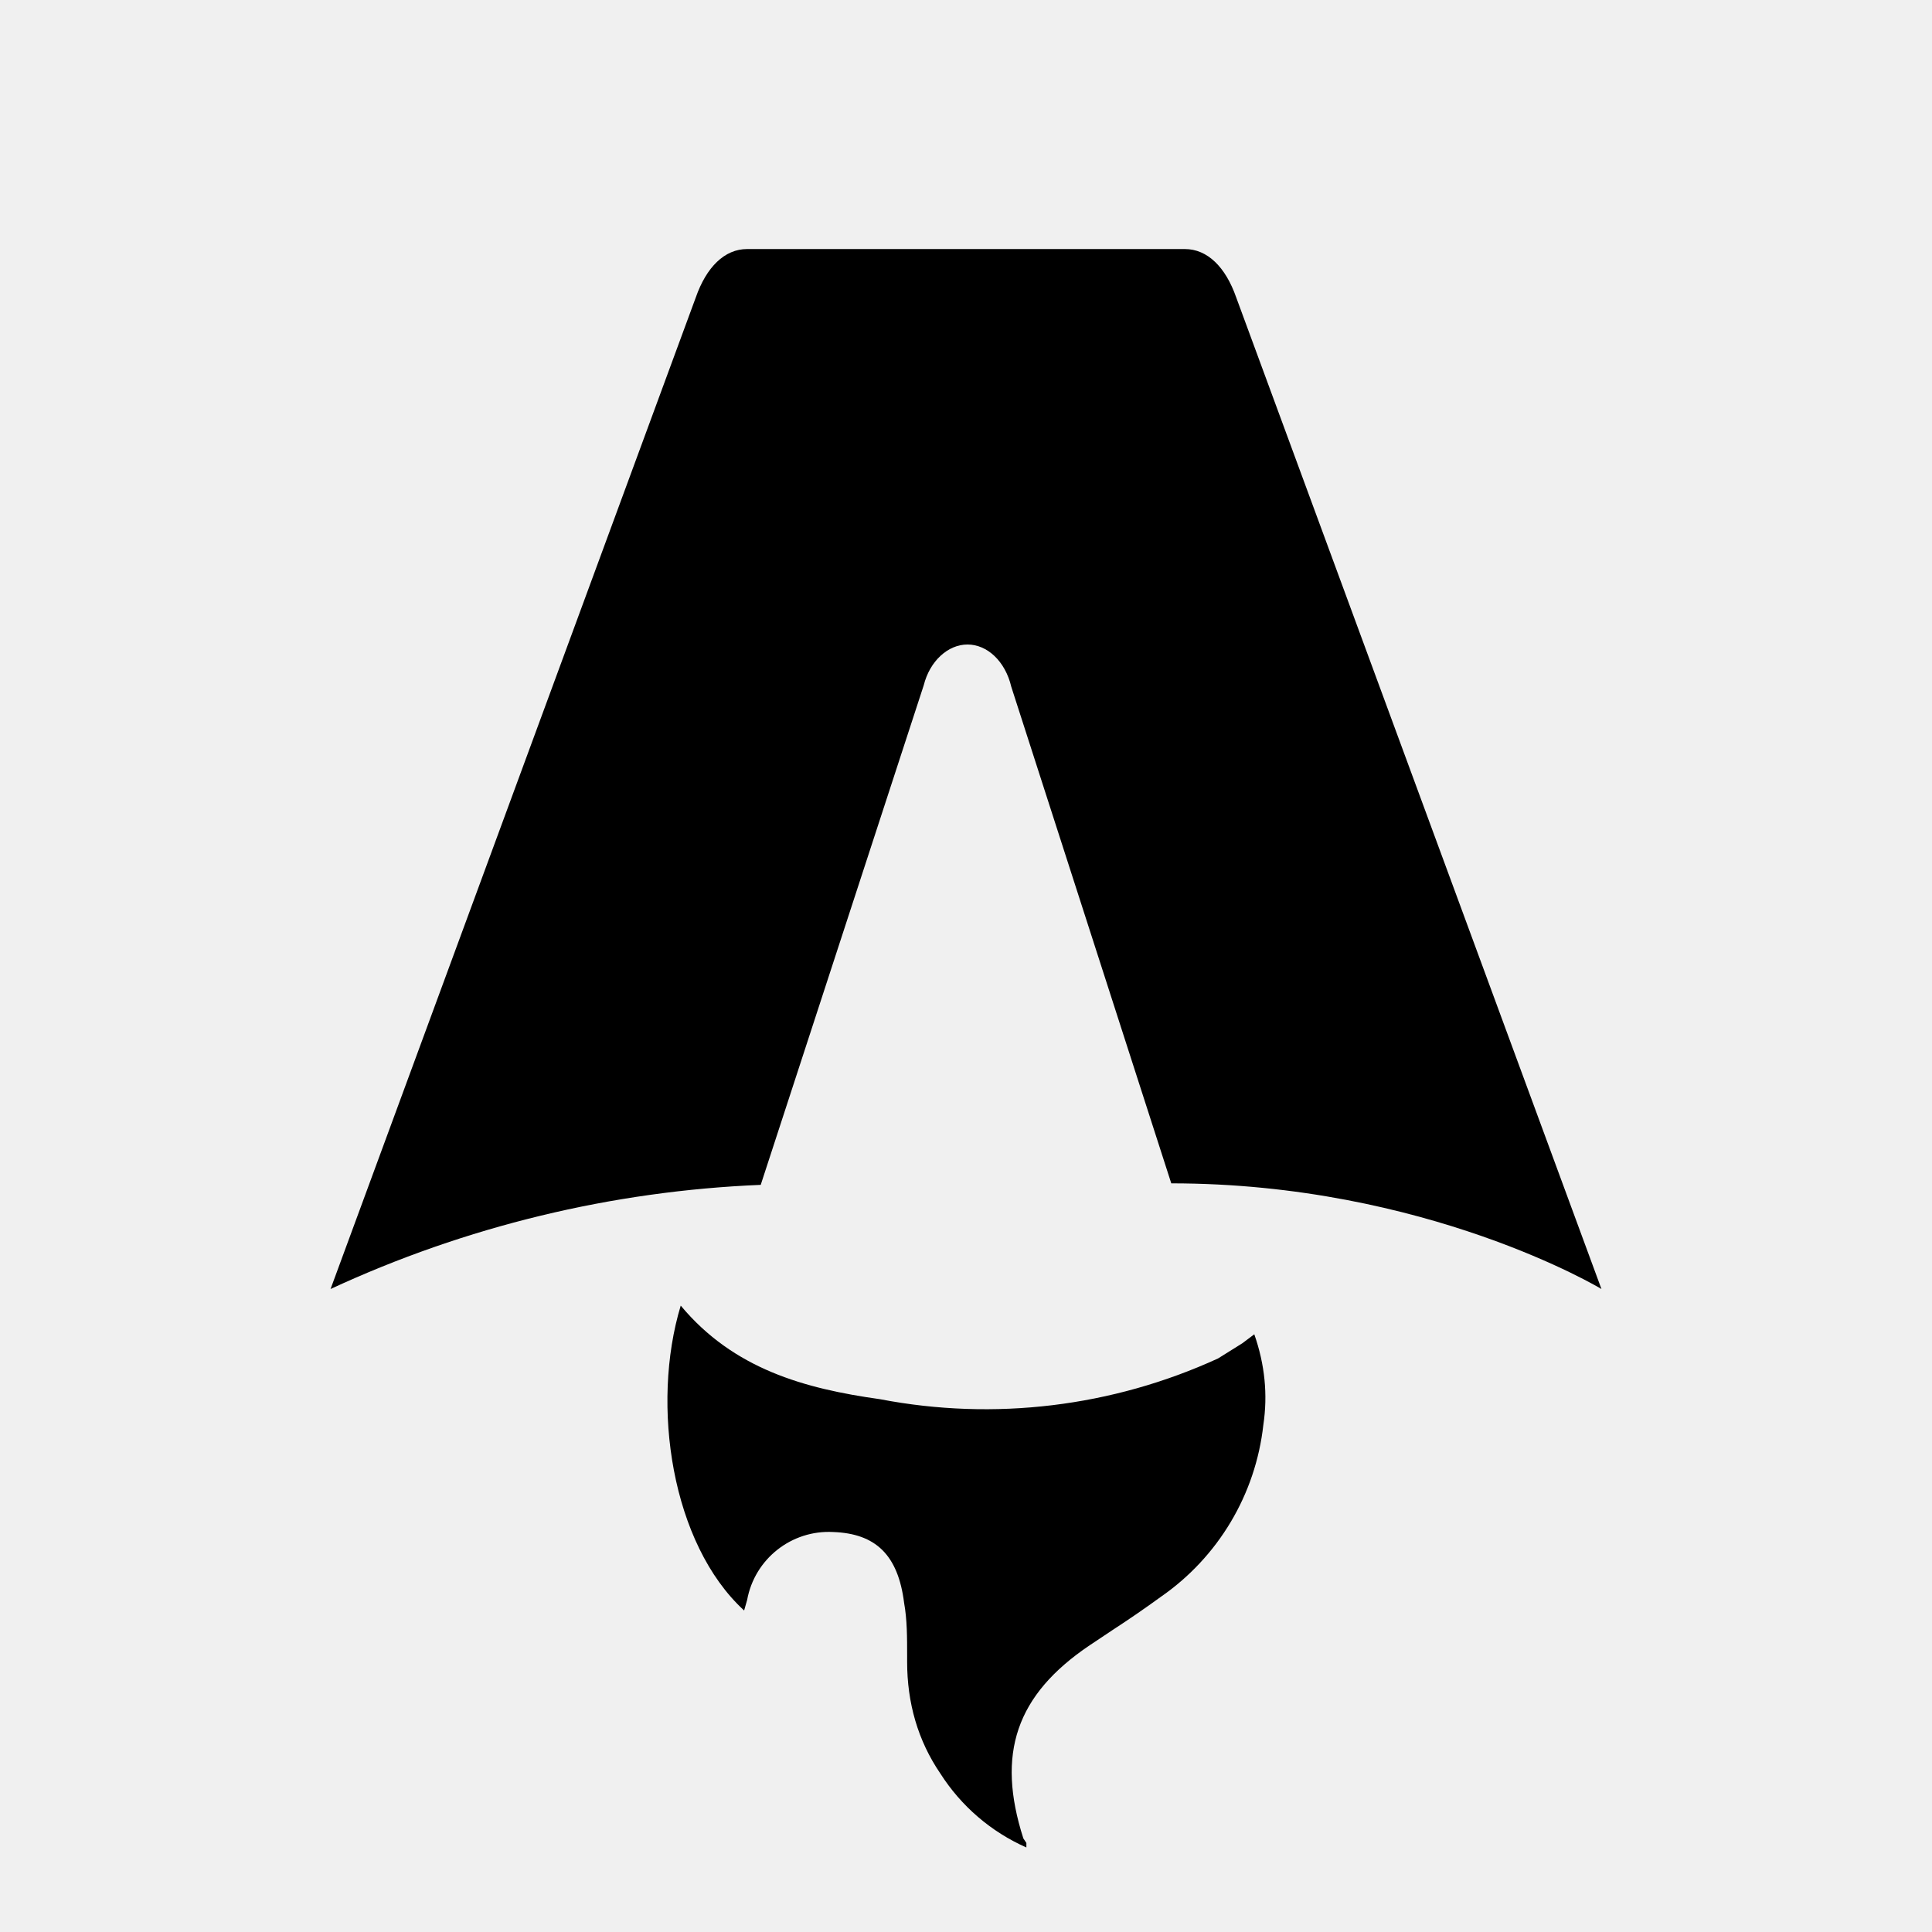
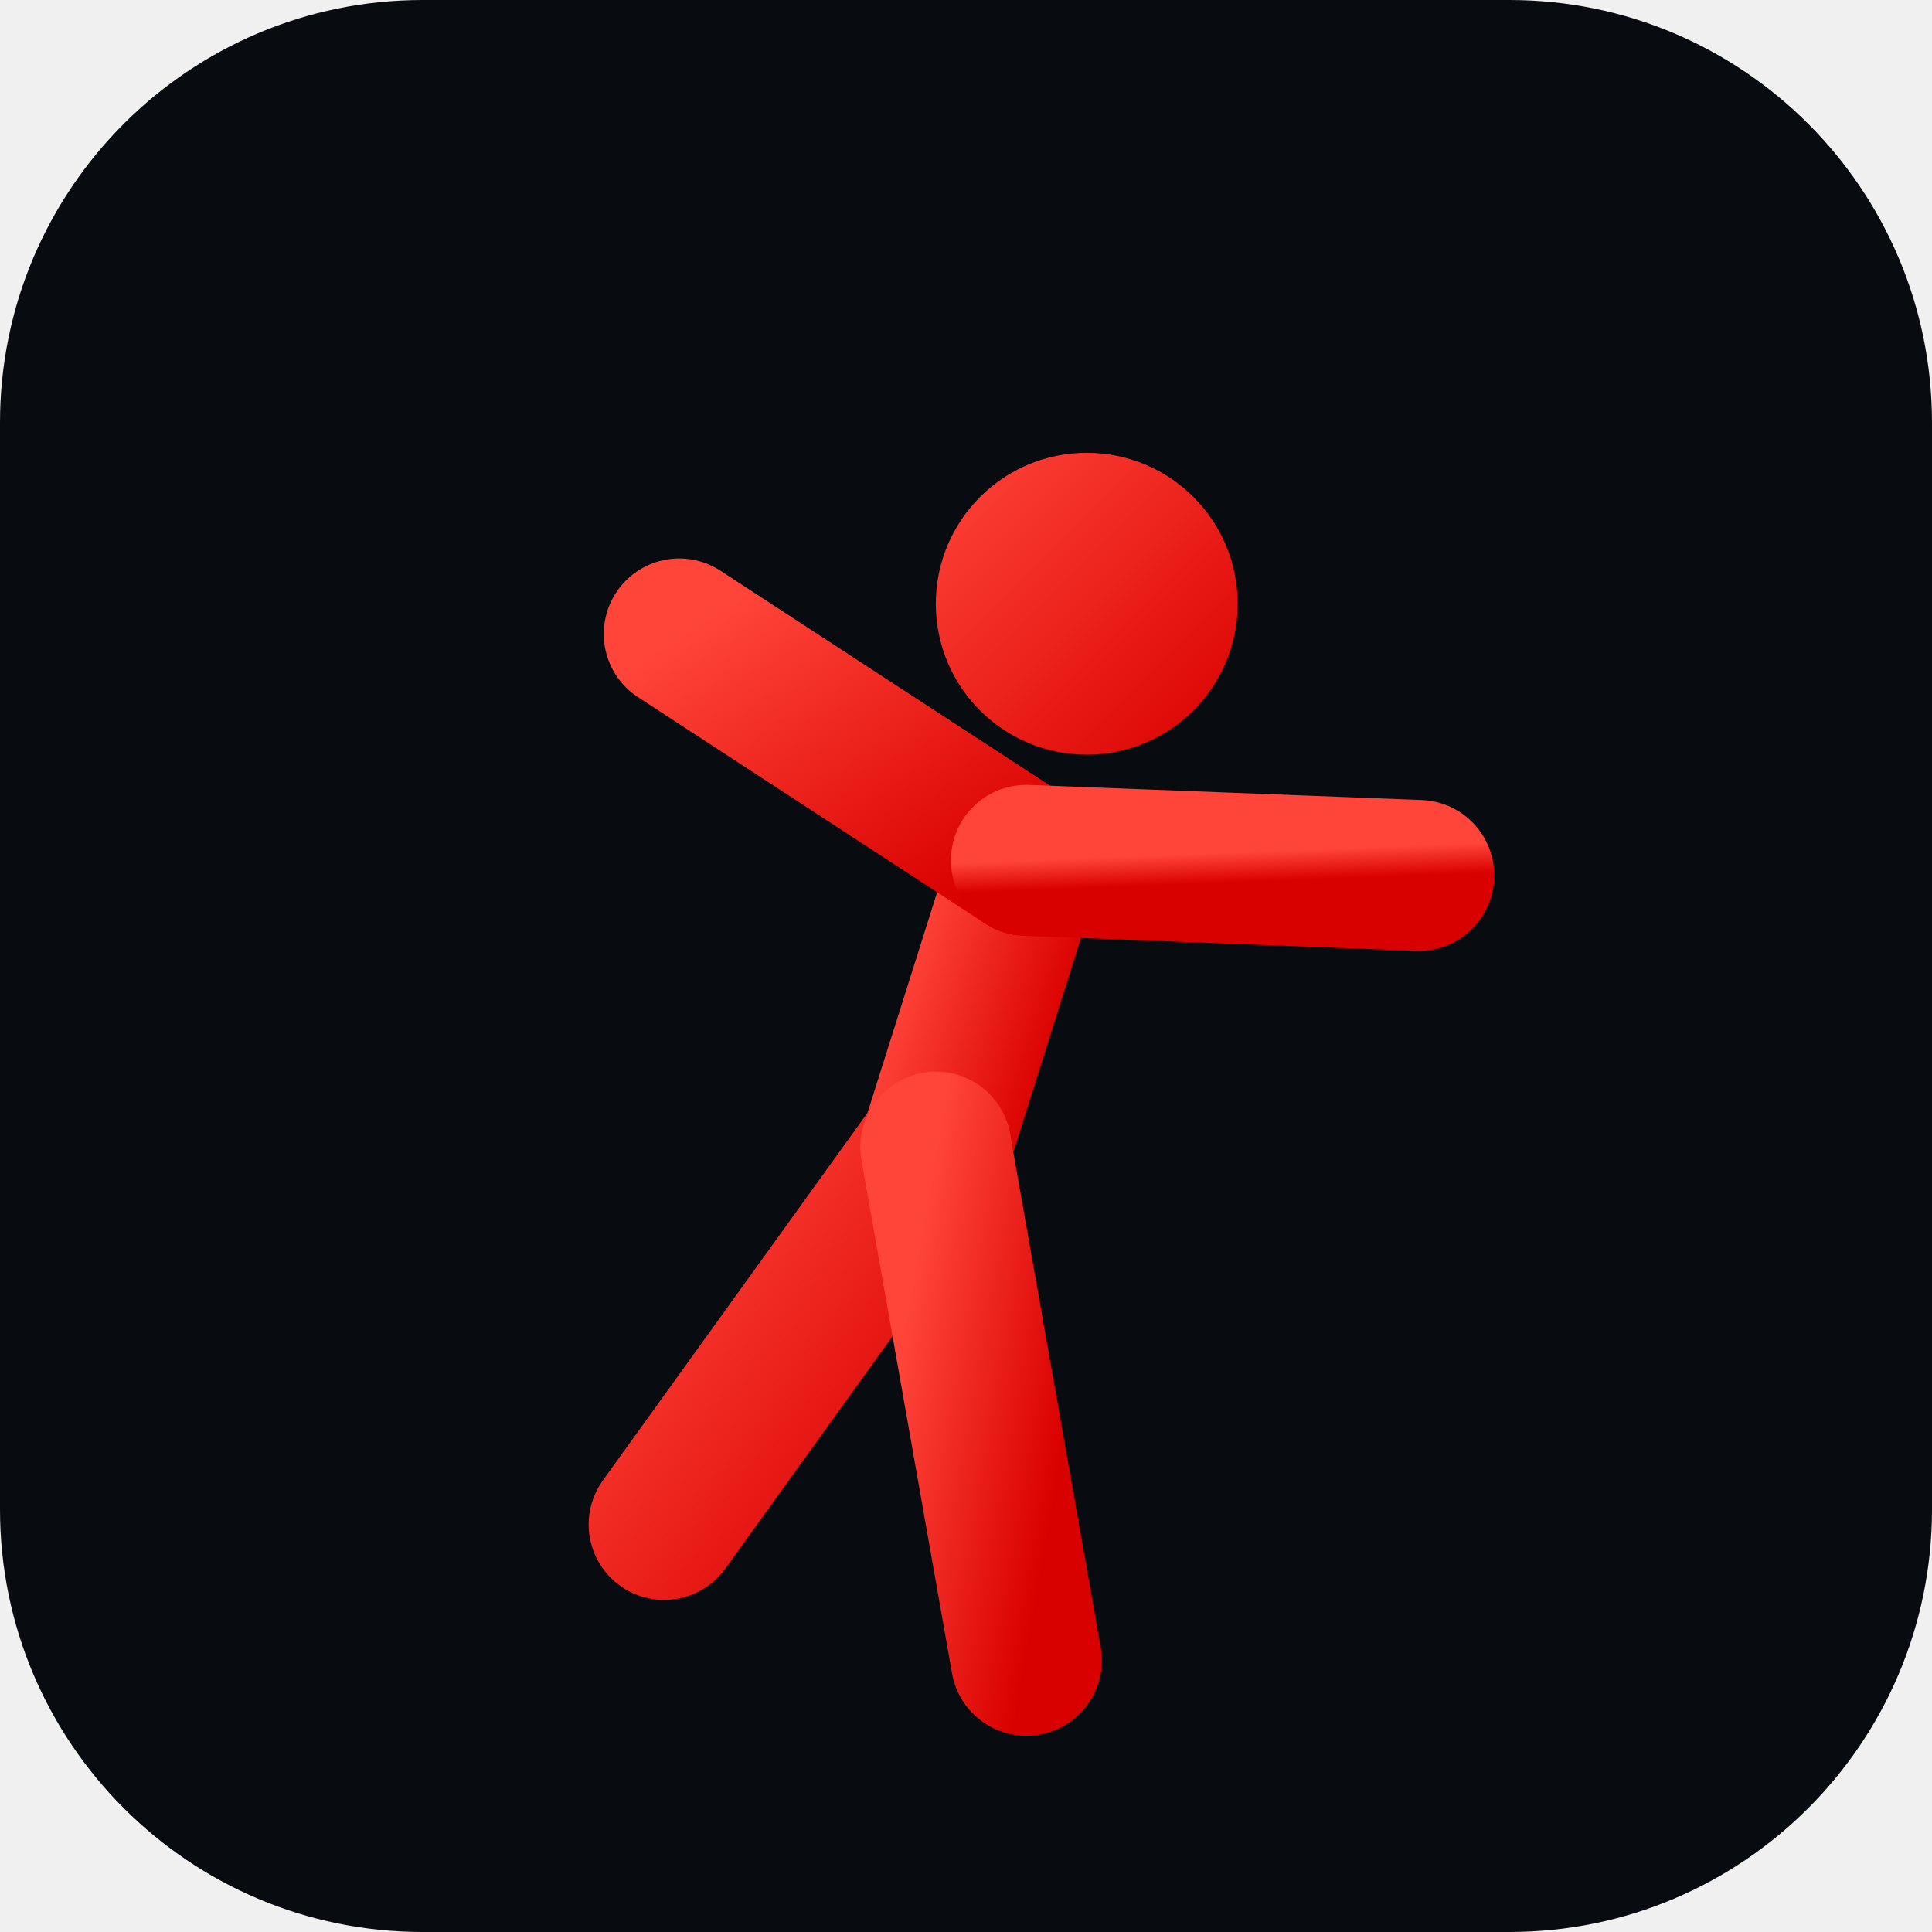
- <svg xmlns="http://www.w3.org/2000/svg" fill="none" viewBox="0 0 128 128">
-   <path d="M50.4 78.5a75.1 75.1 0 0 0-28.5 6.9l24.2-65.7c.7-2 1.9-3.2 3.4-3.2h29c1.5 0 2.7 1.2 3.4 3.2l24.2 65.7s-11.6-7-28.5-7L67 45.5c-.4-1.7-1.6-2.8-2.9-2.8-1.3 0-2.5 1.1-2.9 2.7L50.4 78.5Zm-1.1 28.2Zm-4.2-20.2c-2 6.6-.6 15.8 4.2 20.2a17.5 17.5 0 0 1 .2-.7 5.5 5.5 0 0 1 5.7-4.5c2.8.1 4.3 1.5 4.7 4.7.2 1.1.2 2.3.2 3.5v.4c0 2.7.7 5.2 2.2 7.4a13 13 0 0 0 5.7 4.9v-.3l-.2-.3c-1.8-5.6-.5-9.5 4.4-12.8l1.5-1a73 73 0 0 0 3.2-2.2 16 16 0 0 0 6.8-11.4c.3-2 .1-4-.6-6l-.8.6-1.6 1a37 37 0 0 1-22.4 2.7c-5-.7-9.7-2-13.2-6.2Z" />
-   <style>
-         path { fill: #000; }
-         @media (prefers-color-scheme: dark) {
-             path { fill: #FFF; }
-         }
-     </style>
+ <svg xmlns="http://www.w3.org/2000/svg" viewBox="0 0 128 128" width="128" height="128">
+   <defs>
+     <linearGradient id="redGrad" x1="0%" y1="0%" x2="100%" y2="100%">
+       <stop offset="0%" stop-color="#ff453a" />
+       <stop offset="100%" stop-color="#d90000" />
+     </linearGradient>
+   </defs>
+   <rect width="128" height="128" rx="28" fill="#080c11" />
+   <g stroke="url(#redGrad)" stroke-width="10" stroke-linecap="round" stroke-linejoin="round">
+     <line x1="68" y1="57" x2="62" y2="76" />
+     <line x1="68" y1="57" x2="45" y2="42" />
+     <line x1="68" y1="57" x2="94" y2="58" />
+     <line x1="62" y1="76" x2="44" y2="101" />
+     <line x1="62" y1="76" x2="68" y2="110" />
+   </g>
+   <circle cx="72" cy="40" r="10" fill="url(#redGrad)" />
</svg>
